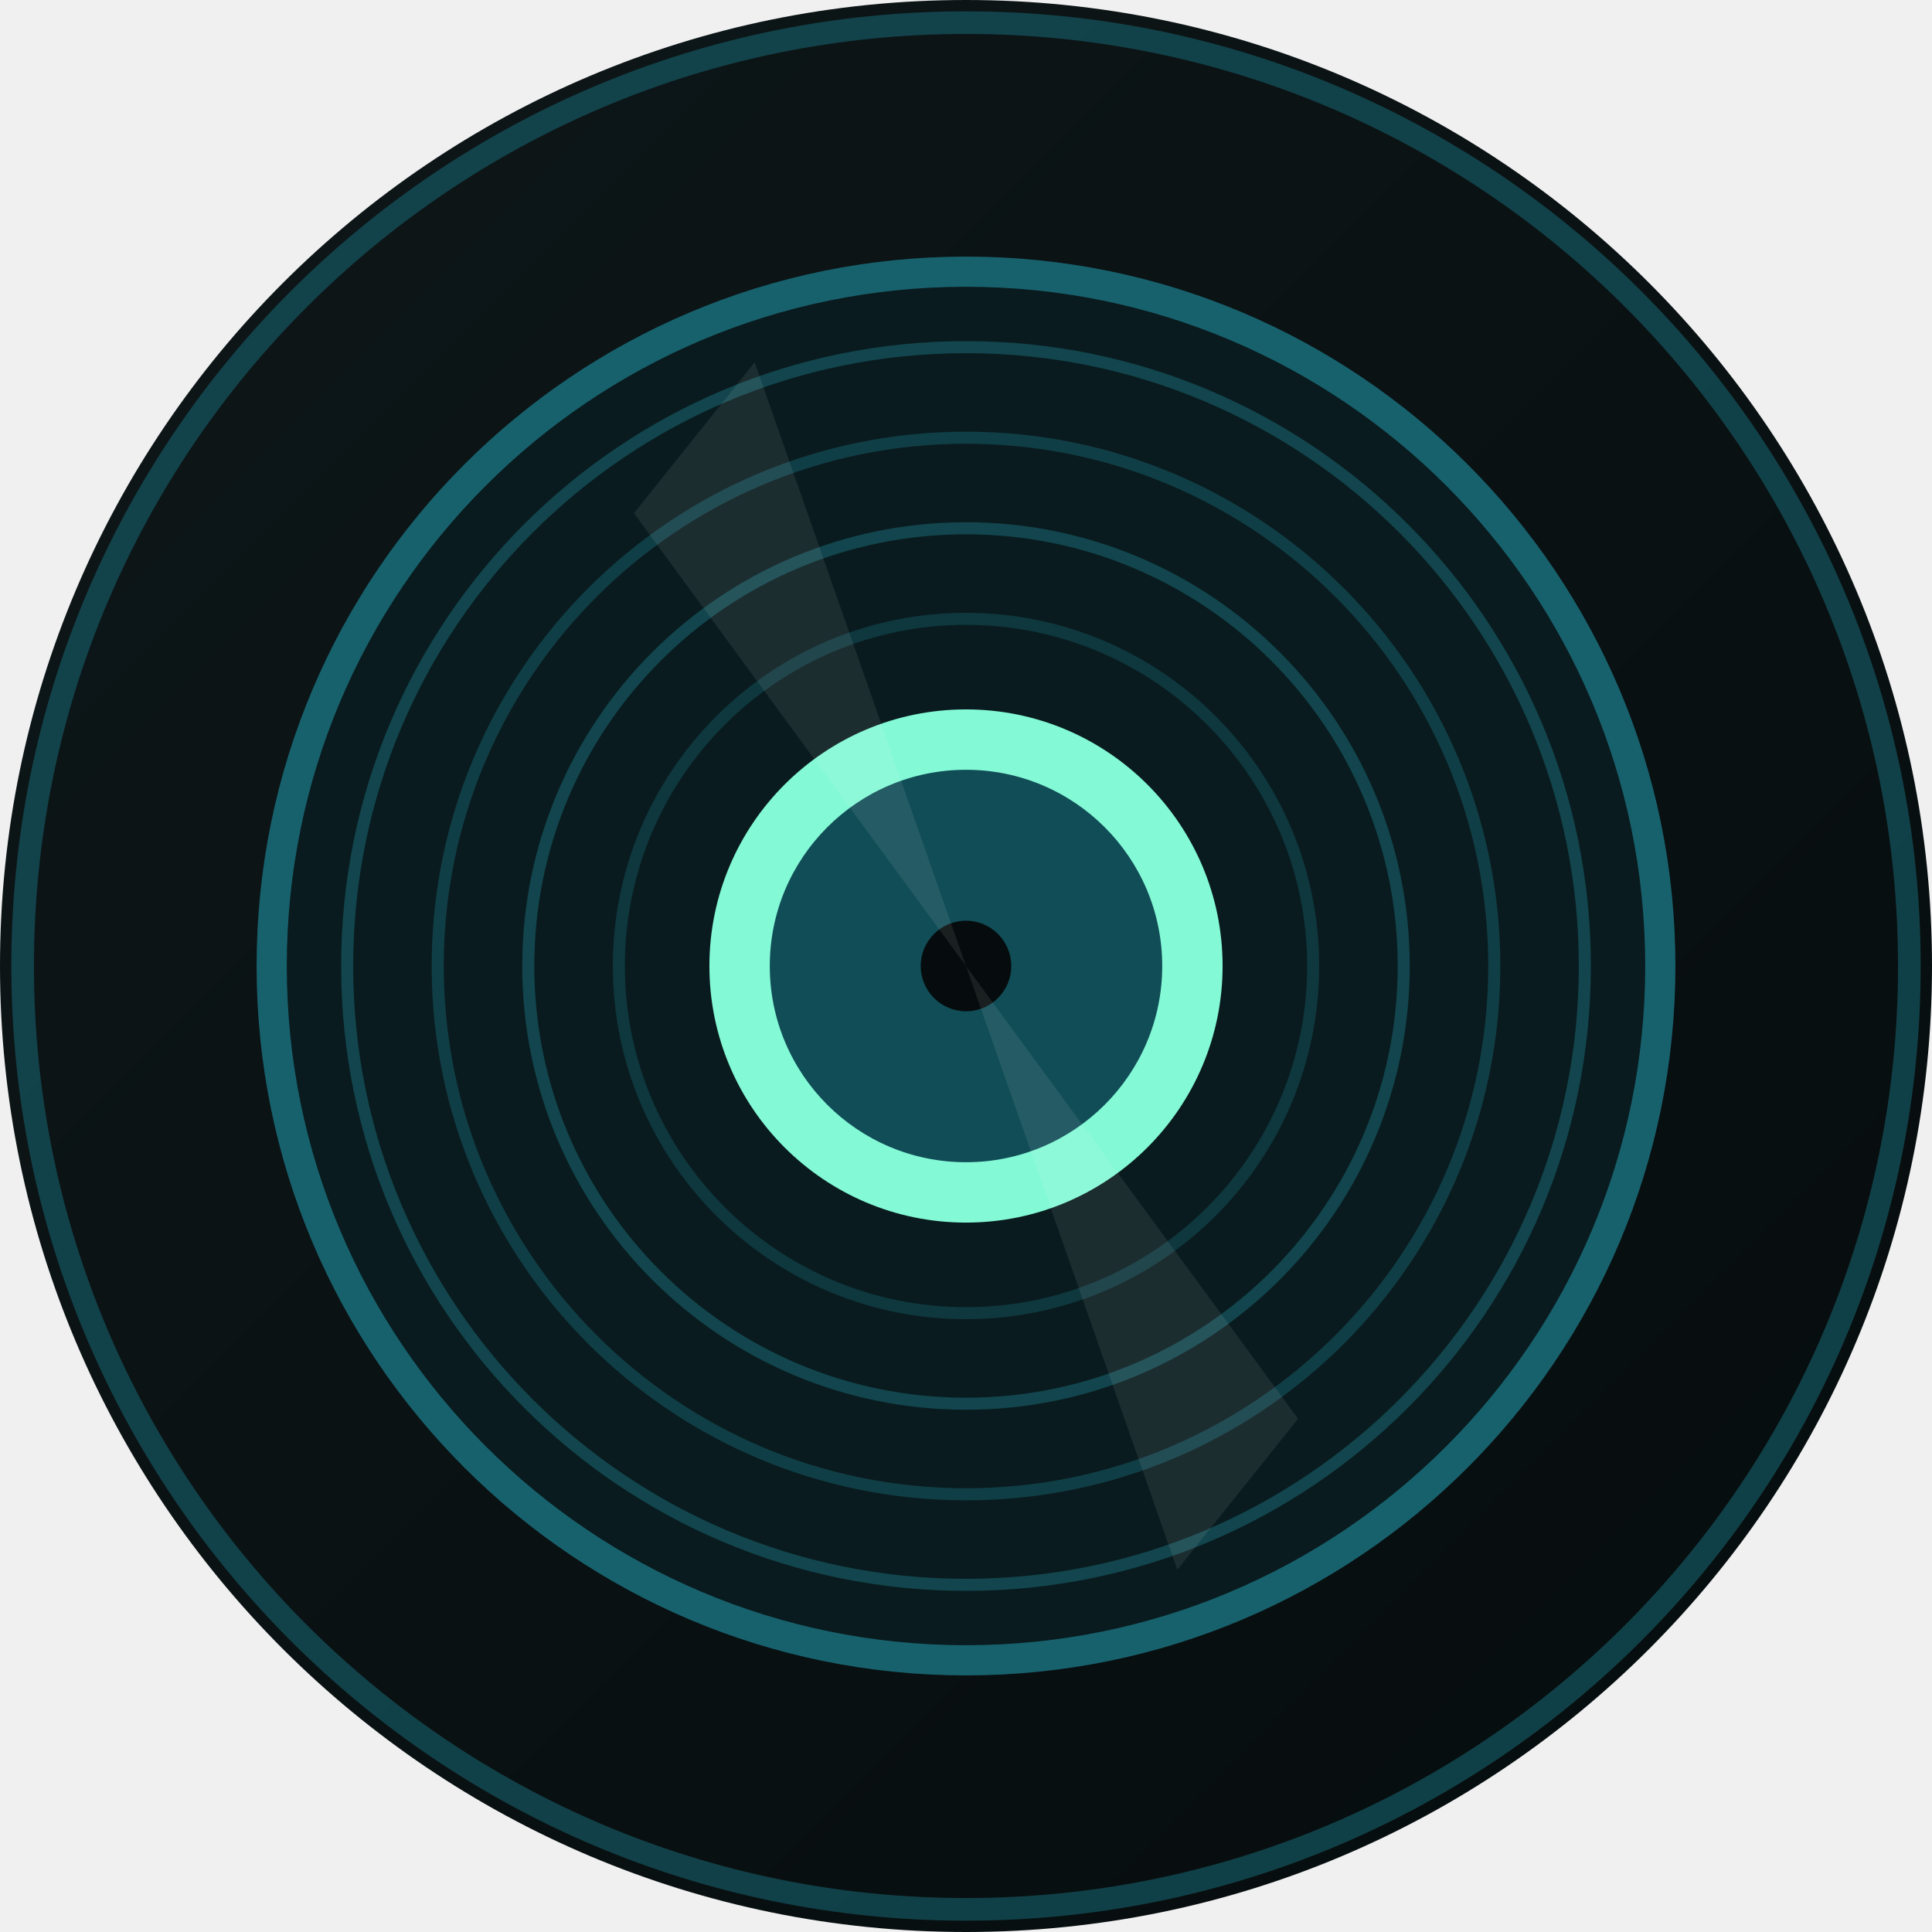
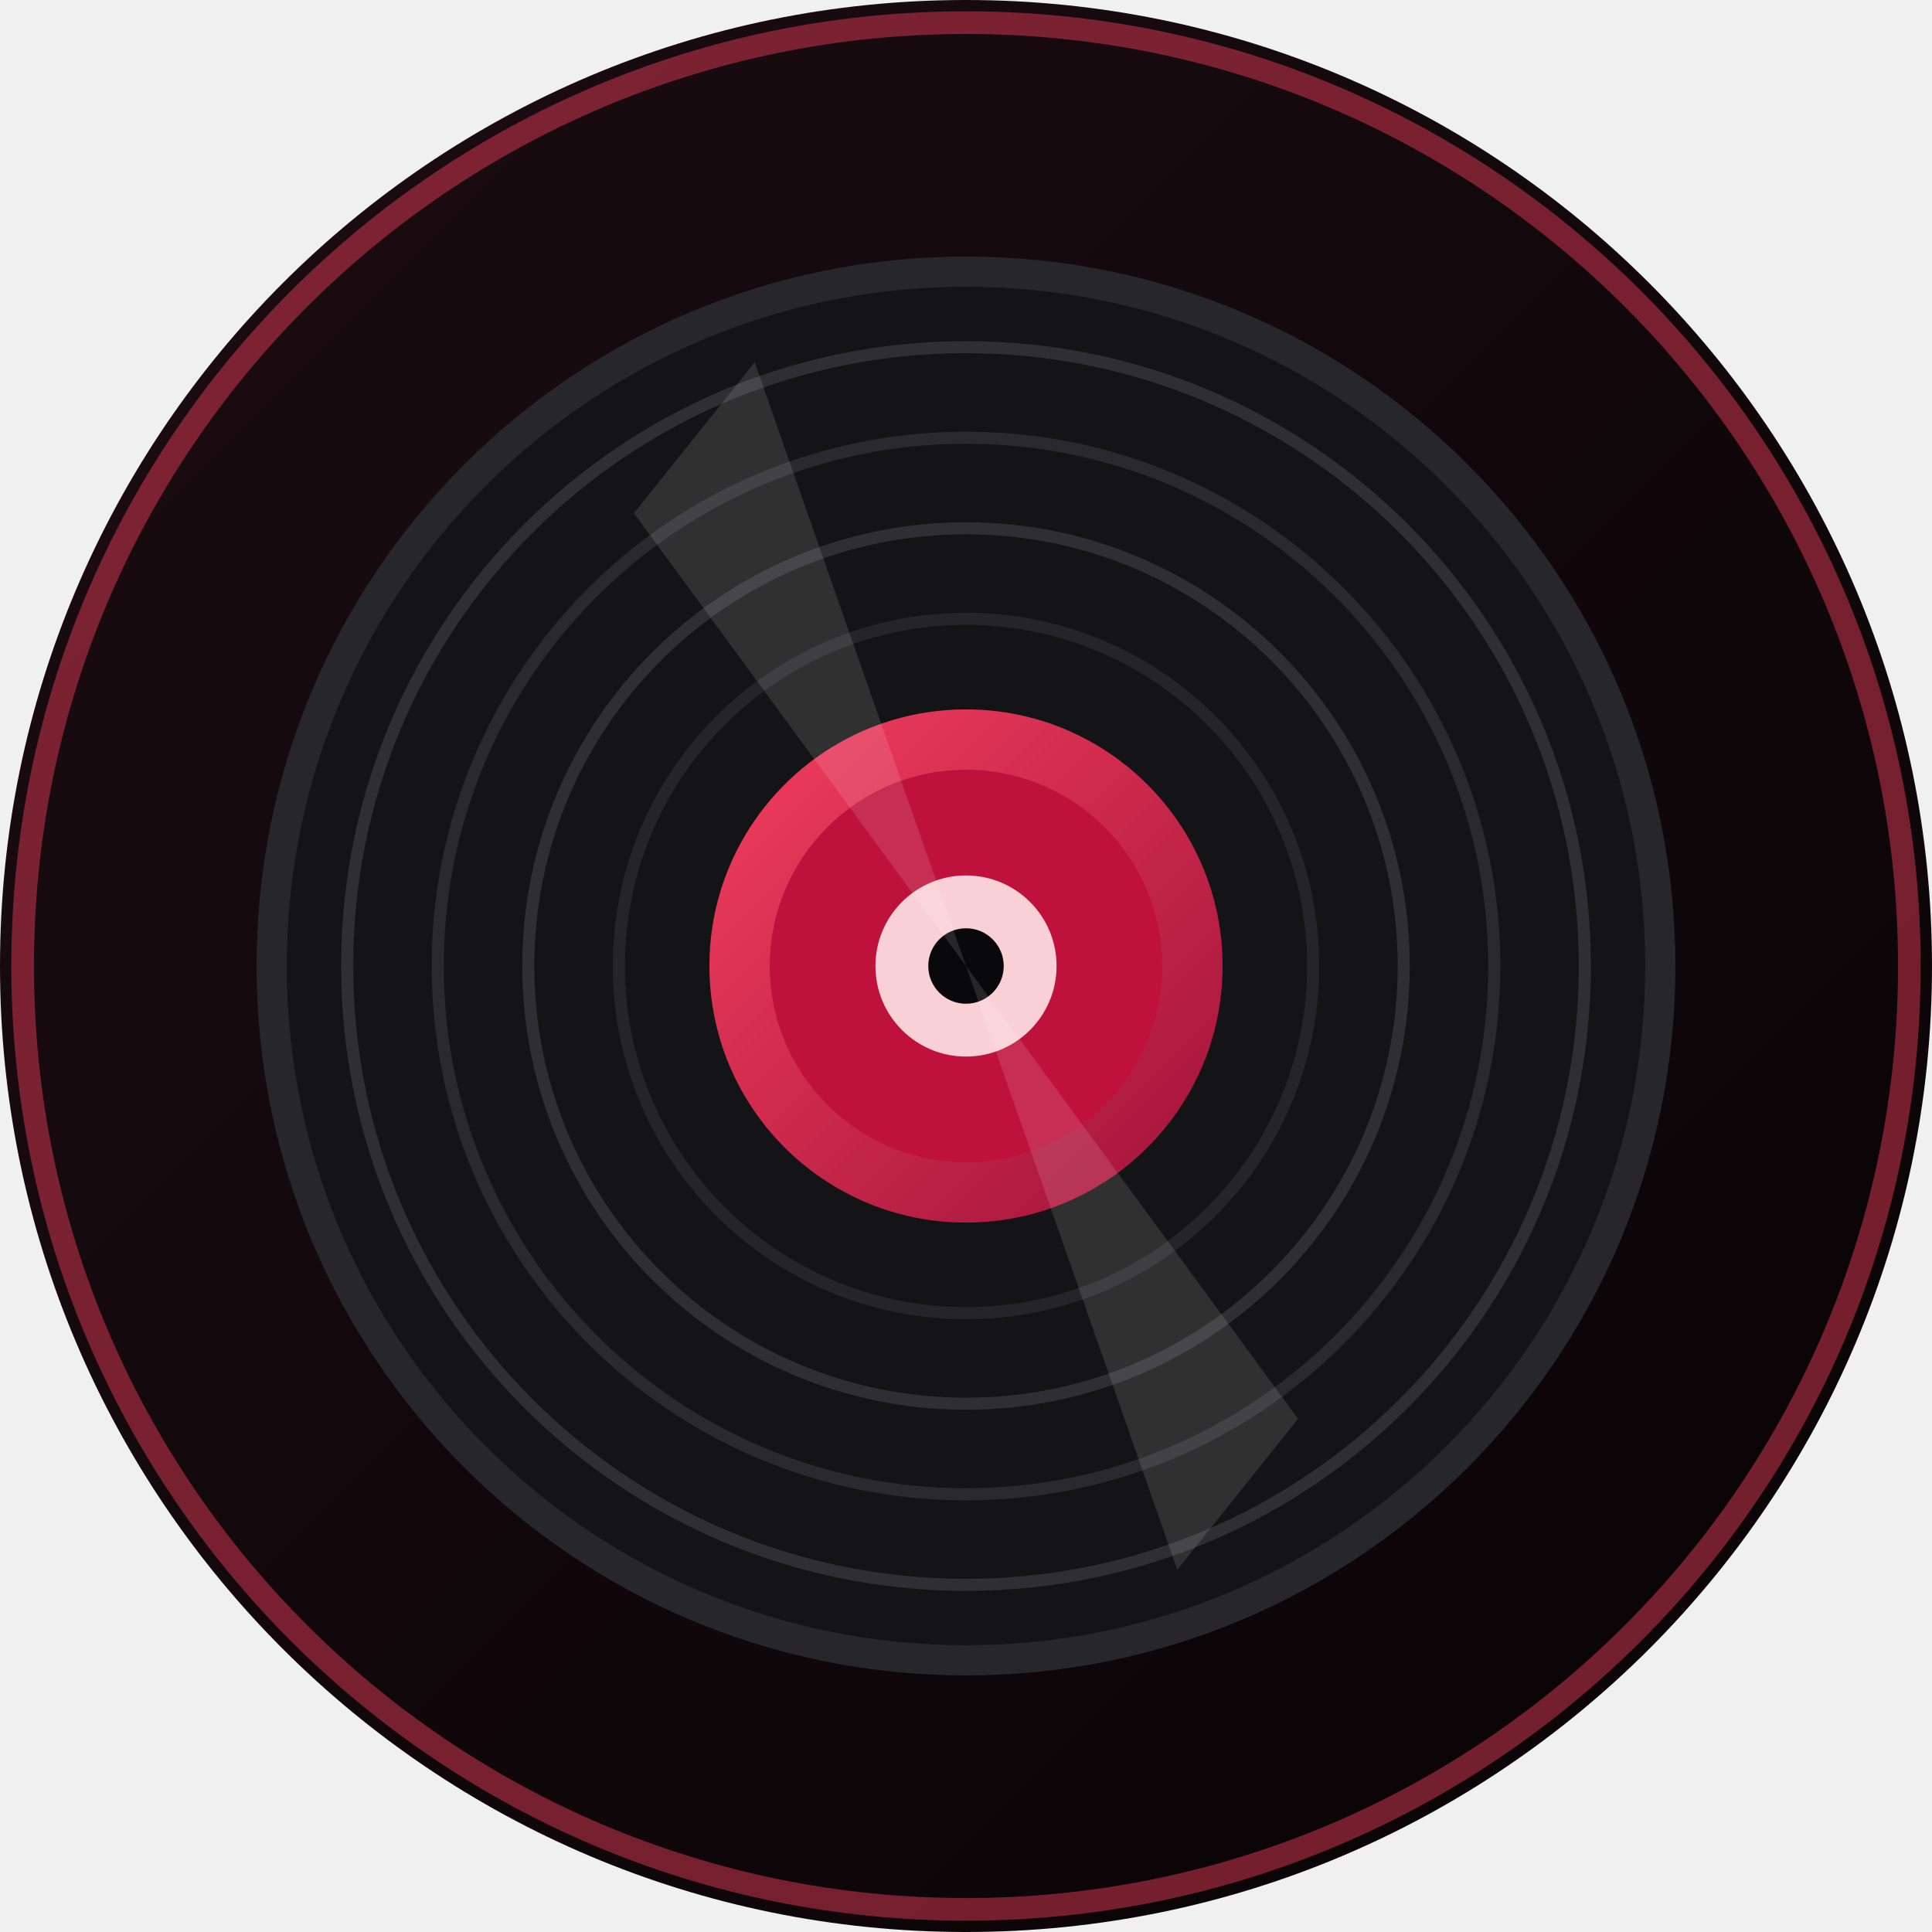
<svg xmlns="http://www.w3.org/2000/svg" viewBox="0 0 128 128" width="100%" height="100%">
  <defs>
    <linearGradient id="bg-vinyl" x1="0%" y1="0%" x2="100%" y2="100%">
-       <stop offset="0%" stop-color="#0e1719" />
-       <stop offset="100%" stop-color="#060c0d" />
+       <stop offset="0%" stop-color="#1c0d12" />
+       <stop offset="100%" stop-color="#080305" />
+     </linearGradient>
+     <linearGradient id="label-ruby" x1="0%" y1="0%" x2="100%" y2="100%">
+       <stop offset="0%" stop-color="#f43f5e" />
+       <stop offset="100%" stop-color="#9f1239" />
    </linearGradient>
  </defs>
  <circle cx="64" cy="64" r="64" fill="url(#bg-vinyl)" />
-   <circle cx="64" cy="64" r="62.5" fill="none" stroke="#17616d" stroke-width="1.5" stroke-opacity="0.6" />
-   <circle cx="64" cy="64" r="46" fill="#091b1e" stroke="#17616d" stroke-width="2" />
-   <circle cx="64" cy="64" r="41" fill="none" stroke="#17616d" stroke-width="0.8" opacity="0.6" />
-   <circle cx="64" cy="64" r="35" fill="none" stroke="#17616d" stroke-width="0.8" opacity="0.5" />
-   <circle cx="64" cy="64" r="29" fill="none" stroke="#17616d" stroke-width="0.8" opacity="0.6" />
-   <circle cx="64" cy="64" r="23" fill="none" stroke="#17616d" stroke-width="0.8" opacity="0.4" />
-   <circle cx="64" cy="64" r="17" fill="#83f9d6" />
-   <circle cx="64" cy="64" r="13" fill="#114d57" />
-   <circle cx="64" cy="64" r="3" fill="#060c0d" />
-   <path d="M42 34 L64 64 L50 24 Z" fill="#ffffff" opacity="0.08" />
-   <path d="M86 94 L64 64 L78 104 Z" fill="#ffffff" opacity="0.08" />
+   <circle cx="64" cy="64" r="62.5" fill="none" stroke="#f43f5e" stroke-width="1.5" stroke-opacity="0.45" />
+   <circle cx="64" cy="64" r="46" fill="#141416" stroke="#27272a" stroke-width="2" />
+   <circle cx="64" cy="64" r="41" fill="none" stroke="#3f3f46" stroke-width="0.8" opacity="0.6" />
+   <circle cx="64" cy="64" r="35" fill="none" stroke="#3f3f46" stroke-width="0.8" opacity="0.5" />
+   <circle cx="64" cy="64" r="29" fill="none" stroke="#3f3f46" stroke-width="0.8" opacity="0.6" />
+   <circle cx="64" cy="64" r="23" fill="none" stroke="#3f3f46" stroke-width="0.8" opacity="0.4" />
+   <circle cx="64" cy="64" r="17" fill="url(#label-ruby)" />
+   <circle cx="64" cy="64" r="13" fill="#be123c" />
+   <circle cx="64" cy="64" r="6" fill="#ffe4e6" opacity="0.9" />
+   <circle cx="64" cy="64" r="2.5" fill="#09090b" />
+   <path d="M42 34 L64 64 L50 24 Z" fill="#ffffff" opacity="0.12" />
+   <path d="M86 94 L64 64 L78 104 Z" fill="#ffffff" opacity="0.12" />
</svg>
